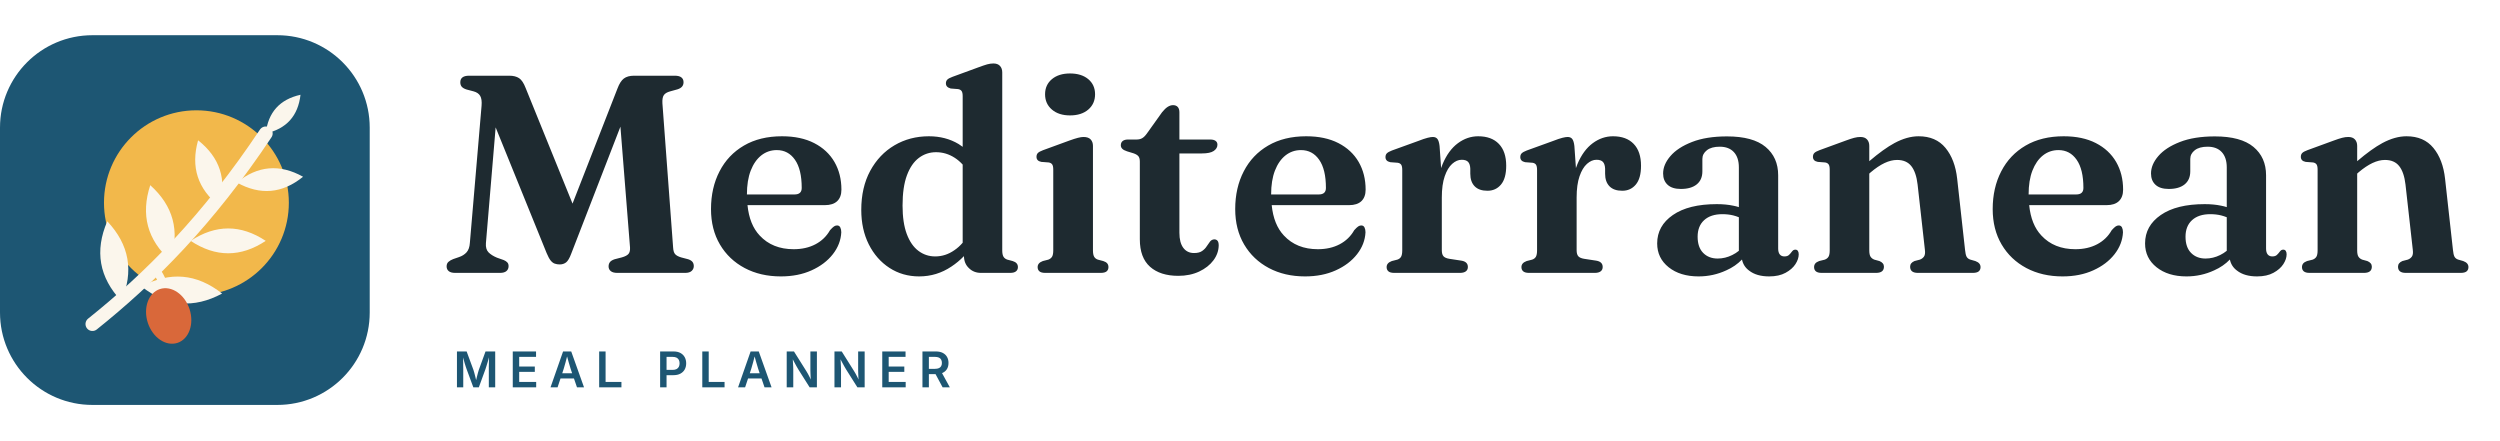
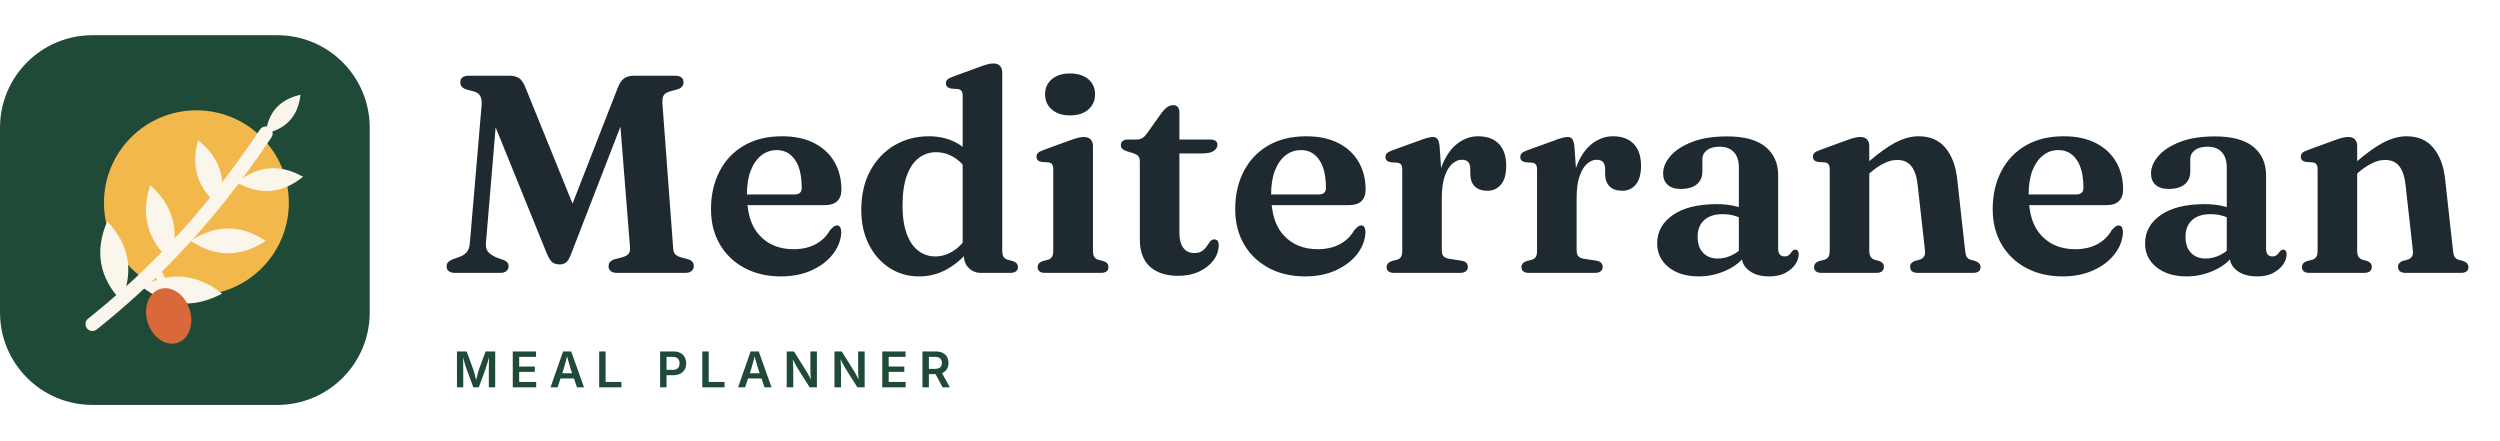
<svg xmlns="http://www.w3.org/2000/svg" viewBox="0 0 568 100">
  <g transform="translate(0 8) scale(1.3125)">
-     <rect width="64" height="64" rx="16" fill="#1D5673" />
+     <rect width="64" height="64" rx="16" fill="#1F4A38" />
    <circle cx="34" cy="29" r="16" fill="#F2B84B" />
    <path d="M16 50 C26 42 36 32 46 17" fill="none" stroke="#FBF6EC" stroke-width="2.4" stroke-linecap="round" />
    <path d="M21 46Q24.31 38.31 18.57 32.21Q15.25 39.91 21 46ZM24.5 43.5Q31.07 48.69 38.45 44.72Q31.87 39.53 24.5 43.5ZM29.5 39Q32 31.34 26.01 25.96Q23.5 33.62 29.5 39ZM33 35.6Q39.5 39.9 46 35.6Q39.5 31.3 33 35.6ZM38 29.6Q39.95 22.66 34.29 18.19Q32.34 25.13 38 29.6ZM41 25.5Q47.07 28.88 52.46 24.5Q46.39 21.11 41 25.5ZM46 17Q51.39 15.8 52.02 10.31Q46.63 11.51 46 17Z" fill="#FBF6EC" />
    <path d="M27 40.6 Q28.5 43 28.6 44.5" fill="none" stroke="#FBF6EC" stroke-width="1.4" stroke-linecap="round" />
    <ellipse cx="29.2" cy="48.6" rx="3.8" ry="4.9" transform="rotate(-18 29.2 48.6)" fill="#D9683A" />
  </g>
  <path d="M119.42 19.98L130.08 46.26L140.29 20.11Q140.90 18.48 141.74 17.84Q142.59 17.20 144.06 17.20L153.31 17.20Q154.30 17.20 154.80 17.58Q155.30 17.97 155.30 18.67Q155.30 19.28 154.96 19.68Q154.62 20.08 153.92 20.30L152.29 20.75Q151.20 21.04 150.82 21.62Q150.43 22.19 150.50 23.47L152.93 56.21Q152.99 57.30 153.39 57.74Q153.79 58.19 154.75 58.48L156.35 58.90Q157.02 59.12 157.33 59.50Q157.63 59.89 157.63 60.46Q157.63 61.10 157.15 61.55Q156.67 62 155.68 62L140.26 62Q139.26 62 138.77 61.60Q138.27 61.20 138.27 60.53Q138.27 59.95 138.58 59.55Q138.88 59.15 139.65 58.90L141.28 58.48Q142.40 58.16 142.80 57.68Q143.20 57.20 143.14 56.21L140.96 28.78L129.79 57.62Q129.22 59.15 128.61 59.62Q128 60.08 127.17 60.08Q126.56 60.08 126.05 59.90Q125.54 59.73 125.10 59.18Q124.67 58.64 124.19 57.49L112.61 28.94L110.40 55.25Q110.30 56.62 110.99 57.33Q111.68 58.03 112.90 58.54L114.46 59.09Q114.98 59.31 115.26 59.62Q115.55 59.92 115.55 60.46Q115.55 61.17 115.07 61.58Q114.59 62 113.60 62L103.42 62Q102.43 62 101.95 61.60Q101.47 61.20 101.47 60.53Q101.47 59.86 101.89 59.49Q102.30 59.12 102.98 58.86L104.26 58.42Q105.34 58.06 106 57.33Q106.66 56.59 106.75 55.22L109.41 24.05Q109.54 22.54 109.10 21.79Q108.67 21.04 107.58 20.75L106.02 20.34Q105.28 20.11 104.93 19.73Q104.58 19.34 104.58 18.70Q104.58 17.20 106.59 17.20L115.71 17.20Q117.09 17.20 117.94 17.76Q118.78 18.32 119.42 19.98M191.17 43.09Q191.17 44.78 190.21 45.70Q189.25 46.61 187.40 46.61L169.83 46.61Q170.28 51.06 172.61 53.52Q175.49 56.62 180.32 56.62Q183.14 56.62 185.27 55.50Q187.40 54.38 188.58 52.30Q189.16 51.66 189.49 51.44Q189.83 51.22 190.18 51.22Q190.69 51.22 190.92 51.68Q191.14 52.14 191.14 52.78Q191.01 55.47 189.22 57.76Q187.43 60.05 184.39 61.42Q181.35 62.80 177.41 62.80Q172.77 62.80 169.19 60.90Q165.60 58.99 163.57 55.55Q161.54 52.11 161.54 47.50Q161.54 42.67 163.48 38.93Q165.41 35.18 169.03 33.07Q172.64 30.96 177.67 30.96Q181.96 30.96 184.98 32.51Q188 34.06 189.59 36.80Q191.17 39.54 191.17 43.09M169.70 44.18L180.52 44.18Q182.15 44.18 182.15 42.70Q182.15 38.48 180.61 36.29Q179.08 34.10 176.48 34.10Q174.50 34.10 172.96 35.31Q171.43 36.53 170.56 38.77Q169.70 41.01 169.70 44.18M195.68 47.70Q195.68 42.58 197.71 38.82Q199.75 35.06 203.23 33.01Q206.72 30.96 211.04 30.96Q214.85 30.96 217.79 32.72Q218.27 33.04 218.72 33.36L218.72 21.84Q218.72 21.04 218.48 20.69Q218.24 20.34 217.67 20.24L216 20.11Q215.43 19.95 215.17 19.66Q214.91 19.38 214.91 18.93Q214.91 18.42 215.22 18.10Q215.52 17.78 216.39 17.46L222.34 15.28Q223.55 14.83 224.29 14.62Q225.03 14.42 225.70 14.42Q226.69 14.42 227.20 14.98Q227.71 15.54 227.71 16.46L227.71 56.88Q227.71 57.87 228 58.34Q228.29 58.80 228.87 58.99L230.08 59.31Q230.69 59.50 230.98 59.84Q231.27 60.18 231.27 60.69Q231.27 61.30 230.83 61.65Q230.40 62 229.51 62L222.88 62Q221.22 62 220.13 60.91Q219.04 59.89 219.01 58.19Q217.67 59.57 216.16 60.56Q212.83 62.80 208.83 62.80Q205.06 62.80 202.08 60.86Q199.11 58.93 197.39 55.52Q195.68 52.11 195.68 47.70M218.72 55.15L218.72 37.39Q217.86 36.46 216.93 35.86Q214.95 34.58 212.67 34.58Q210.50 34.58 208.77 35.87Q207.04 37.17 206.05 39.84Q205.06 42.51 205.06 46.70Q205.06 50.61 206.02 53.17Q206.98 55.73 208.66 56.99Q210.34 58.26 212.48 58.26Q214.82 58.26 216.83 56.85Q217.83 56.18 218.72 55.15M248.32 33.14L248.32 56.88Q248.32 57.87 248.60 58.34Q248.87 58.80 249.44 58.99L250.66 59.31Q251.27 59.50 251.56 59.84Q251.84 60.18 251.84 60.69Q251.84 61.30 251.43 61.65Q251.01 62 250.08 62L237.48 62Q236.58 62 236.16 61.65Q235.75 61.30 235.75 60.69Q235.75 60.21 236.04 59.87Q236.32 59.54 236.93 59.31L238.18 58.99Q238.76 58.77 239.03 58.32Q239.30 57.87 239.30 56.88L239.30 38.54Q239.30 37.71 239.06 37.36Q238.82 37.01 238.28 36.91L236.58 36.78Q236 36.66 235.75 36.37Q235.49 36.08 235.49 35.63Q235.49 35.09 235.80 34.77Q236.10 34.45 236.96 34.13L242.92 31.95Q244.16 31.50 244.92 31.31Q245.67 31.12 246.18 31.12Q247.27 31.12 247.80 31.68Q248.32 32.24 248.32 33.14M243.11 26.22Q240.55 26.22 239 24.90Q237.44 23.57 237.44 21.42Q237.44 19.28 239 17.98Q240.55 16.69 243.11 16.69Q245.70 16.69 247.25 17.98Q248.80 19.28 248.80 21.42Q248.80 23.57 247.25 24.90Q245.70 26.22 243.11 26.22M257.53 34.83L256.06 34.38Q255.29 34.13 254.97 33.79Q254.65 33.46 254.65 33.01Q254.65 32.37 255.08 32.03Q255.52 31.70 256.25 31.70L258.20 31.70Q258.97 31.70 259.48 31.41Q260 31.12 260.54 30.38L264.03 25.49Q264.70 24.66 265.31 24.27Q265.92 23.89 266.52 23.89Q267.20 23.89 267.58 24.30Q267.96 24.72 267.96 25.52L267.96 31.70L275 31.70Q275.74 31.70 276.17 32Q276.60 32.30 276.60 32.88Q276.60 33.71 275.77 34.29Q274.94 34.86 273.08 34.86L267.96 34.86L267.96 52.88Q267.96 55.12 268.84 56.30Q269.72 57.49 271.29 57.49Q272.48 57.49 273.13 57.02Q273.79 56.56 274.17 55.95Q274.56 55.34 274.92 54.88Q275.29 54.42 275.87 54.38Q276.35 54.38 276.62 54.70Q276.89 55.02 276.89 55.76Q276.86 57.58 275.69 59.15Q274.52 60.72 272.44 61.70Q270.36 62.67 267.71 62.67Q263.61 62.67 261.29 60.61Q258.97 58.54 258.97 54.38L258.97 36.72Q258.97 35.89 258.64 35.49Q258.30 35.09 257.53 34.83M310.27 43.09Q310.27 44.78 309.31 45.70Q308.35 46.61 306.50 46.61L288.93 46.61Q289.38 51.06 291.71 53.52Q294.59 56.62 299.42 56.62Q302.24 56.62 304.37 55.50Q306.50 54.38 307.68 52.30Q308.26 51.66 308.59 51.44Q308.93 51.22 309.28 51.22Q309.79 51.22 310.02 51.68Q310.24 52.14 310.24 52.78Q310.11 55.47 308.32 57.76Q306.53 60.05 303.49 61.42Q300.45 62.80 296.51 62.80Q291.87 62.80 288.29 60.90Q284.70 58.99 282.67 55.55Q280.64 52.11 280.64 47.50Q280.64 42.67 282.58 38.93Q284.51 35.18 288.13 33.07Q291.74 30.96 296.77 30.96Q301.06 30.96 304.08 32.51Q307.10 34.06 308.69 36.80Q310.27 39.54 310.27 43.09M288.80 44.18L299.62 44.18Q301.25 44.18 301.25 42.70Q301.25 38.48 299.71 36.29Q298.18 34.10 295.58 34.10Q293.60 34.10 292.06 35.31Q290.53 36.53 289.66 38.77Q288.80 41.01 288.80 44.18M327.07 33.17L327.42 38.19Q327.58 37.71 327.77 37.26Q329.09 34.13 331.23 32.54Q333.37 30.96 335.84 30.96Q338.88 30.96 340.54 32.69Q342.21 34.42 342.21 37.65Q342.21 40.53 341.02 41.94Q339.84 43.34 337.95 43.34Q336.03 43.34 335.04 42.32Q334.05 41.30 334.05 39.47L334.05 38.32Q334.01 37.30 333.57 36.80Q333.12 36.30 332.09 36.30Q330.97 36.30 329.93 37.23Q328.89 38.16 328.24 40.05Q327.58 41.94 327.58 44.88L327.58 56.85Q327.58 57.78 327.95 58.21Q328.32 58.64 329.28 58.80L332.03 59.22Q332.77 59.34 333.13 59.70Q333.50 60.05 333.50 60.66Q333.50 61.30 333.04 61.65Q332.57 62 331.71 62L316.77 62Q315.87 62 315.45 61.65Q315.04 61.30 315.04 60.69Q315.04 60.21 315.33 59.87Q315.61 59.54 316.22 59.31L317.47 58.99Q318.05 58.80 318.32 58.34Q318.59 57.87 318.59 56.88L318.59 38.61Q318.59 37.78 318.35 37.42Q318.11 37.07 317.57 36.98L315.87 36.85Q315.29 36.72 315.04 36.43Q314.78 36.14 314.78 35.70Q314.78 35.15 315.10 34.83Q315.42 34.51 316.25 34.19L322.08 32.08Q323.65 31.47 324.38 31.30Q325.12 31.12 325.53 31.12Q326.24 31.12 326.59 31.58Q326.94 32.05 327.07 33.17M357.70 33.17L358.05 38.19Q358.21 37.71 358.40 37.26Q359.72 34.13 361.86 32.54Q364 30.96 366.47 30.96Q369.51 30.96 371.17 32.69Q372.84 34.42 372.84 37.65Q372.84 40.53 371.65 41.94Q370.47 43.34 368.58 43.34Q366.66 43.34 365.67 42.32Q364.68 41.30 364.68 39.47L364.68 38.32Q364.64 37.30 364.20 36.80Q363.75 36.30 362.72 36.30Q361.60 36.30 360.56 37.23Q359.52 38.16 358.87 40.05Q358.21 41.94 358.21 44.88L358.21 56.85Q358.21 57.78 358.58 58.21Q358.95 58.64 359.91 58.80L362.66 59.22Q363.40 59.34 363.76 59.70Q364.13 60.05 364.13 60.66Q364.13 61.30 363.67 61.65Q363.20 62 362.34 62L347.40 62Q346.50 62 346.08 61.65Q345.67 61.30 345.67 60.69Q345.67 60.21 345.96 59.87Q346.24 59.54 346.85 59.31L348.10 58.99Q348.68 58.80 348.95 58.34Q349.22 57.87 349.22 56.88L349.22 38.61Q349.22 37.78 348.98 37.42Q348.74 37.07 348.20 36.98L346.50 36.85Q345.92 36.72 345.67 36.43Q345.41 36.14 345.41 35.70Q345.41 35.15 345.73 34.83Q346.05 34.51 346.88 34.19L352.71 32.08Q354.28 31.47 355.01 31.30Q355.75 31.12 356.16 31.12Q356.87 31.12 357.22 31.58Q357.57 32.05 357.70 33.17M376.51 55.31Q376.51 51.31 380.08 48.85Q383.65 46.38 390.05 46.38Q392.13 46.38 393.82 46.74Q394.46 46.86 395.07 47.06L395.07 38.03Q395.07 35.79 393.94 34.56Q392.80 33.33 390.72 33.33Q388.83 33.33 387.81 34.13Q386.78 34.93 386.78 36.11L386.78 38.93Q386.78 40.85 385.50 41.89Q384.22 42.93 381.89 42.93Q379.90 42.93 378.88 41.98Q377.86 41.04 377.86 39.41Q377.86 37.39 379.52 35.46Q381.18 33.52 384.42 32.26Q387.65 30.99 392.38 30.99Q398.27 30.99 401.14 33.38Q404 35.76 404 39.82L404 56.46Q404 57.36 404.37 57.81Q404.74 58.26 405.41 58.26Q406.11 58.26 406.46 57.92Q406.82 57.58 407.07 57.23Q407.23 57.01 407.42 56.86Q407.62 56.72 407.90 56.72Q408.29 56.72 408.48 57.01Q408.67 57.30 408.67 57.78Q408.67 58.86 407.92 60.02Q407.17 61.17 405.68 61.98Q404.19 62.80 401.95 62.80Q399.10 62.80 397.41 61.49Q396.10 60.53 395.78 58.96Q394.30 60.50 392.22 61.42Q389.25 62.80 385.92 62.80Q381.73 62.80 379.12 60.72Q376.51 58.64 376.51 55.31M395.07 56.98L395.07 49.36Q394.43 49.10 393.79 48.94Q392.64 48.66 391.33 48.66Q388.67 48.66 387.18 50.02Q385.70 51.38 385.70 53.78Q385.70 56.18 386.96 57.46Q388.22 58.74 390.24 58.74Q391.97 58.74 393.57 57.94Q394.37 57.55 395.07 56.98M424.70 33.14L424.70 36.62Q428 33.81 430.43 32.50Q433.31 30.96 435.90 30.96Q439.84 30.96 442.01 33.60Q444.19 36.24 444.67 40.62L446.46 56.78Q446.56 57.84 446.81 58.32Q447.07 58.80 447.68 58.99L448.80 59.31Q449.41 59.54 449.69 59.87Q449.98 60.21 449.98 60.69Q449.98 61.30 449.57 61.65Q449.15 62 448.22 62L435.74 62Q433.98 62 433.98 60.59Q433.98 59.73 434.97 59.31L436.19 58.99Q436.80 58.77 437.13 58.29Q437.47 57.81 437.34 56.78L435.68 41.94Q435.36 39.15 434.25 37.74Q433.15 36.34 431.01 36.34Q429.66 36.34 428.17 37.04Q426.69 37.74 425.02 39.15L424.70 39.44L424.70 56.88Q424.70 57.87 424.99 58.32Q425.28 58.77 425.85 58.99L427.01 59.31Q428.03 59.73 428.03 60.59Q428.03 62 426.24 62L413.89 62Q412.99 62 412.57 61.65Q412.16 61.30 412.16 60.69Q412.16 60.21 412.43 59.87Q412.70 59.54 413.31 59.31L414.59 58.99Q415.17 58.77 415.44 58.32Q415.71 57.87 415.71 56.88L415.71 38.54Q415.71 37.71 415.47 37.36Q415.23 37.01 414.69 36.91L412.99 36.78Q412.41 36.66 412.16 36.37Q411.90 36.08 411.90 35.63Q411.90 35.09 412.21 34.77Q412.51 34.45 413.37 34.13L419.33 31.95Q420.54 31.50 421.28 31.31Q422.01 31.12 422.69 31.12Q423.68 31.12 424.19 31.68Q424.70 32.24 424.70 33.14M482.37 43.09Q482.37 44.78 481.41 45.70Q480.45 46.61 478.60 46.61L461.03 46.61Q461.48 51.06 463.81 53.52Q466.69 56.62 471.52 56.62Q474.34 56.62 476.47 55.50Q478.60 54.38 479.78 52.30Q480.36 51.66 480.69 51.44Q481.03 51.22 481.38 51.22Q481.89 51.22 482.12 51.68Q482.34 52.14 482.34 52.78Q482.21 55.47 480.42 57.76Q478.63 60.05 475.59 61.42Q472.55 62.80 468.61 62.80Q463.97 62.80 460.39 60.90Q456.80 58.99 454.77 55.55Q452.74 52.11 452.74 47.50Q452.74 42.67 454.68 38.93Q456.61 35.18 460.23 33.07Q463.84 30.96 468.87 30.96Q473.16 30.96 476.18 32.51Q479.20 34.06 480.79 36.80Q482.37 39.54 482.37 43.09M460.90 44.18L471.72 44.18Q473.35 44.18 473.35 42.70Q473.35 38.48 471.81 36.29Q470.28 34.10 467.68 34.10Q465.70 34.10 464.16 35.31Q462.63 36.53 461.76 38.77Q460.90 41.01 460.90 44.18M487.36 55.31Q487.36 51.31 490.93 48.85Q494.50 46.38 500.90 46.38Q502.98 46.38 504.67 46.74Q505.31 46.86 505.92 47.06L505.92 38.03Q505.92 35.79 504.79 34.56Q503.65 33.33 501.57 33.33Q499.68 33.33 498.66 34.13Q497.63 34.93 497.63 36.11L497.63 38.93Q497.63 40.85 496.35 41.89Q495.07 42.93 492.74 42.93Q490.75 42.93 489.73 41.98Q488.71 41.04 488.71 39.41Q488.71 37.39 490.37 35.46Q492.03 33.52 495.27 32.26Q498.50 30.99 503.23 30.99Q509.12 30.99 511.99 33.38Q514.85 35.76 514.85 39.82L514.85 56.46Q514.85 57.36 515.22 57.81Q515.59 58.26 516.26 58.26Q516.96 58.26 517.31 57.92Q517.67 57.58 517.92 57.23Q518.08 57.01 518.27 56.86Q518.47 56.72 518.75 56.72Q519.14 56.72 519.33 57.01Q519.52 57.30 519.52 57.78Q519.52 58.86 518.77 60.02Q518.02 61.17 516.53 61.98Q515.04 62.80 512.80 62.80Q509.95 62.80 508.26 61.49Q506.95 60.53 506.63 58.96Q505.15 60.50 503.07 61.42Q500.10 62.80 496.77 62.80Q492.58 62.80 489.97 60.72Q487.36 58.64 487.36 55.31M505.92 56.98L505.92 49.36Q505.28 49.10 504.64 48.94Q503.49 48.66 502.18 48.66Q499.52 48.66 498.03 50.02Q496.55 51.38 496.55 53.78Q496.55 56.18 497.81 57.46Q499.07 58.74 501.09 58.74Q502.82 58.74 504.42 57.94Q505.22 57.55 505.92 56.98M535.55 33.14L535.55 36.62Q538.85 33.81 541.28 32.50Q544.16 30.96 546.75 30.96Q550.69 30.96 552.86 33.60Q555.04 36.24 555.52 40.62L557.31 56.78Q557.41 57.84 557.66 58.32Q557.92 58.80 558.53 58.99L559.65 59.31Q560.26 59.54 560.54 59.87Q560.83 60.21 560.83 60.69Q560.83 61.30 560.42 61.65Q560 62 559.07 62L546.59 62Q544.83 62 544.83 60.59Q544.83 59.73 545.82 59.31L547.04 58.99Q547.65 58.77 547.98 58.29Q548.32 57.81 548.19 56.78L546.53 41.94Q546.21 39.15 545.10 37.74Q544 36.34 541.86 36.34Q540.51 36.34 539.02 37.04Q537.54 37.74 535.87 39.15L535.55 39.44L535.55 56.88Q535.55 57.87 535.84 58.32Q536.13 58.77 536.70 58.99L537.86 59.31Q538.88 59.73 538.88 60.59Q538.88 62 537.09 62L524.74 62Q523.84 62 523.42 61.65Q523.01 61.30 523.01 60.69Q523.01 60.21 523.28 59.87Q523.55 59.54 524.16 59.31L525.44 58.99Q526.02 58.77 526.29 58.32Q526.56 57.87 526.56 56.88L526.56 38.54Q526.56 37.71 526.32 37.36Q526.08 37.01 525.54 36.91L523.84 36.78Q523.26 36.66 523.01 36.37Q522.75 36.08 522.75 35.63Q522.75 35.09 523.06 34.77Q523.36 34.45 524.22 34.13L530.18 31.95Q531.39 31.50 532.13 31.31Q532.86 31.12 533.54 31.12Q534.53 31.12 535.04 31.68Q535.55 32.24 535.55 33.14" fill="#1E2A30" />
-   <path d="M105.25 88L103.82 88L103.82 79.85L106.02 79.85L107.57 84.06Q107.65 84.29 107.75 84.66Q107.85 85.03 107.96 85.46Q108.06 85.88 108.16 86.29Q108.17 86.32 108.17 86.35Q108.18 86.33 108.19 86.30Q108.28 85.90 108.39 85.47Q108.50 85.04 108.60 84.67Q108.70 84.30 108.78 84.06L110.31 79.85L112.51 79.85L112.51 88L111.06 88L111.06 83.89Q111.06 83.63 111.06 83.25Q111.07 82.88 111.08 82.45Q111.09 82.03 111.10 81.59Q111.10 81.38 111.10 81.17Q111.04 81.41 110.98 81.65Q110.85 82.10 110.72 82.52Q110.60 82.95 110.48 83.30Q110.37 83.66 110.29 83.89L108.79 88L107.54 88L106.02 83.89Q105.94 83.66 105.82 83.31Q105.71 82.96 105.58 82.54Q105.46 82.12 105.33 81.66Q105.26 81.44 105.20 81.22Q105.20 81.38 105.21 81.56Q105.22 81.99 105.23 82.42Q105.24 82.85 105.24 83.23Q105.25 83.61 105.25 83.89L105.25 88M121.82 88L116.50 88L116.50 79.85L121.79 79.85L121.79 81.08L117.96 81.08L117.96 83.28L121.51 83.28L121.51 84.49L117.96 84.49L117.96 86.77L121.82 86.77L121.82 88M126.68 88L125.08 88L127.93 79.85L129.78 79.85L132.69 88L131.09 88L130.40 85.98L127.35 85.98L126.68 88M127.74 84.81L129.99 84.81L129.64 83.77Q129.43 83.11 129.20 82.28Q129.03 81.69 128.84 80.98Q128.66 81.70 128.50 82.30Q128.28 83.13 128.08 83.77L127.74 84.81M141.19 88L136.13 88L136.13 79.85L137.59 79.85L137.59 86.77L141.19 86.77L141.19 88M151.44 88L149.98 88L149.98 79.85L153.03 79.85Q153.96 79.85 154.60 80.20Q155.24 80.55 155.57 81.16Q155.90 81.77 155.90 82.55Q155.90 83.33 155.57 83.94Q155.24 84.54 154.59 84.89Q153.95 85.24 153 85.24L151.44 85.24L151.44 88M151.44 81.08L151.44 84.04L152.81 84.04Q153.37 84.04 153.72 83.85Q154.07 83.66 154.24 83.32Q154.40 82.98 154.40 82.55Q154.40 82.12 154.24 81.78Q154.07 81.45 153.72 81.26Q153.36 81.08 152.80 81.08L151.44 81.08M164.62 88L159.56 88L159.56 79.85L161.02 79.85L161.02 86.77L164.62 86.77L164.62 88M169.29 88L167.69 88L170.54 79.85L172.39 79.85L175.30 88L173.70 88L173.01 85.98L169.96 85.98L169.29 88M170.35 84.81L172.60 84.81L172.25 83.77Q172.04 83.11 171.81 82.28Q171.64 81.69 171.45 80.98Q171.27 81.70 171.11 82.30Q170.89 83.13 170.69 83.77L170.35 84.81M180.23 88L178.74 88L178.74 79.85L180.39 79.85L183.21 84.34Q183.38 84.62 183.58 84.97Q183.78 85.33 183.99 85.76Q184.10 85.99 184.21 86.23Q184.19 86.01 184.18 85.78Q184.15 85.30 184.14 84.86Q184.12 84.43 184.12 84.13L184.12 79.85L185.60 79.85L185.60 88L183.95 88L181.40 83.96Q181.16 83.57 180.95 83.19Q180.74 82.82 180.49 82.34Q180.33 82.03 180.12 81.64Q180.15 81.99 180.16 82.32Q180.19 82.85 180.21 83.28Q180.23 83.70 180.23 83.95L180.23 88M191.08 88L189.59 88L189.59 79.85L191.24 79.85L194.06 84.34Q194.23 84.62 194.43 84.97Q194.63 85.33 194.84 85.76Q194.95 85.99 195.06 86.23Q195.04 86.01 195.03 85.78Q195 85.30 194.99 84.86Q194.97 84.43 194.97 84.13L194.97 79.85L196.45 79.85L196.45 88L194.80 88L192.25 83.96Q192.01 83.57 191.80 83.19Q191.59 82.82 191.34 82.34Q191.18 82.03 190.97 81.64Q191 81.99 191.01 82.32Q191.04 82.85 191.06 83.28Q191.08 83.70 191.08 83.95L191.08 88M205.77 88L200.45 88L200.45 79.85L205.74 79.85L205.74 81.08L201.91 81.08L201.91 83.28L205.46 83.28L205.46 84.49L201.91 84.49L201.91 86.77L205.77 86.77L205.77 88M211.04 88L209.58 88L209.58 79.85L212.63 79.85Q213.56 79.85 214.20 80.18Q214.84 80.51 215.17 81.10Q215.50 81.68 215.50 82.46Q215.50 83.24 215.17 83.81Q214.84 84.39 214.19 84.70Q214.11 84.74 214.03 84.77L215.80 88L214.16 88L212.56 85.01L211.04 85.01L211.04 88M211.04 81.08L211.04 83.80L212.41 83.80Q212.97 83.80 213.32 83.64Q213.67 83.49 213.83 83.19Q214 82.89 214 82.46Q214 82.02 213.83 81.71Q213.67 81.40 213.31 81.24Q212.96 81.08 212.40 81.08" fill="#1D5673" />
+   <path d="M105.25 88L103.82 88L103.82 79.85L106.02 79.85L107.57 84.06Q107.65 84.29 107.75 84.66Q107.85 85.03 107.96 85.46Q108.06 85.88 108.16 86.29Q108.17 86.32 108.17 86.35Q108.18 86.33 108.19 86.30Q108.28 85.90 108.39 85.47Q108.50 85.04 108.60 84.67Q108.70 84.30 108.78 84.06L110.31 79.85L112.51 79.85L112.51 88L111.06 88L111.06 83.89Q111.06 83.63 111.06 83.25Q111.07 82.88 111.08 82.45Q111.09 82.03 111.10 81.59Q111.10 81.38 111.10 81.17Q111.04 81.41 110.98 81.65Q110.85 82.10 110.72 82.52Q110.60 82.95 110.48 83.30Q110.37 83.66 110.29 83.89L108.79 88L107.54 88L106.02 83.89Q105.94 83.66 105.82 83.31Q105.71 82.96 105.58 82.54Q105.46 82.12 105.33 81.66Q105.26 81.44 105.20 81.22Q105.20 81.38 105.21 81.56Q105.22 81.99 105.23 82.42Q105.24 82.85 105.24 83.23Q105.25 83.61 105.25 83.89L105.25 88M121.82 88L116.50 88L116.50 79.85L121.79 79.85L121.79 81.08L117.96 81.08L117.96 83.28L121.51 83.28L121.51 84.49L117.96 84.49L117.96 86.77L121.82 86.77L121.82 88M126.68 88L125.08 88L127.93 79.85L129.78 79.85L132.69 88L131.09 88L130.40 85.98L127.35 85.98L126.68 88M127.74 84.81L129.99 84.81L129.64 83.77Q129.43 83.11 129.20 82.28Q129.03 81.69 128.84 80.98Q128.66 81.70 128.50 82.30Q128.28 83.13 128.08 83.77L127.74 84.81M141.19 88L136.13 88L136.13 79.85L137.59 79.85L137.59 86.77L141.19 86.77L141.19 88M151.44 88L149.98 88L149.98 79.85L153.03 79.85Q153.96 79.85 154.60 80.20Q155.24 80.55 155.57 81.16Q155.90 81.77 155.90 82.55Q155.90 83.33 155.57 83.94Q155.24 84.54 154.59 84.89Q153.95 85.24 153 85.24L151.44 85.24L151.44 88M151.44 81.08L151.44 84.04L152.81 84.04Q153.37 84.04 153.72 83.85Q154.07 83.66 154.24 83.32Q154.40 82.98 154.40 82.55Q154.40 82.12 154.24 81.78Q154.07 81.45 153.72 81.26Q153.36 81.08 152.80 81.08L151.44 81.08M164.62 88L159.56 88L159.56 79.85L161.02 79.85L161.02 86.77L164.62 86.77L164.62 88M169.29 88L167.69 88L170.54 79.85L172.39 79.85L175.30 88L173.70 88L173.01 85.98L169.96 85.98L169.29 88M170.35 84.81L172.60 84.81L172.25 83.77Q172.04 83.11 171.81 82.28Q171.64 81.69 171.45 80.98Q171.27 81.70 171.11 82.30Q170.89 83.13 170.69 83.77L170.35 84.81M180.23 88L178.74 88L178.74 79.85L180.39 79.85L183.21 84.34Q183.38 84.62 183.58 84.97Q183.78 85.33 183.99 85.76Q184.10 85.99 184.21 86.23Q184.19 86.01 184.18 85.78Q184.15 85.30 184.14 84.86Q184.12 84.43 184.12 84.13L184.12 79.85L185.60 79.85L185.60 88L183.95 88L181.40 83.96Q181.16 83.57 180.95 83.19Q180.74 82.82 180.49 82.34Q180.33 82.03 180.12 81.64Q180.15 81.99 180.16 82.32Q180.19 82.85 180.21 83.28Q180.23 83.70 180.23 83.95L180.23 88M191.08 88L189.59 88L189.59 79.85L191.24 79.85L194.06 84.34Q194.23 84.62 194.43 84.97Q194.63 85.33 194.84 85.76Q194.95 85.99 195.06 86.23Q195.04 86.01 195.03 85.78Q195 85.30 194.99 84.86Q194.97 84.43 194.97 84.13L194.97 79.85L196.45 79.85L196.45 88L194.80 88L192.25 83.96Q192.01 83.57 191.80 83.19Q191.59 82.82 191.34 82.34Q191.18 82.03 190.97 81.64Q191 81.99 191.01 82.32Q191.04 82.85 191.06 83.28Q191.08 83.70 191.08 83.95L191.08 88M205.77 88L200.45 88L200.45 79.85L205.74 79.85L205.74 81.08L201.91 81.08L201.91 83.28L205.46 83.28L205.46 84.49L201.91 84.49L201.91 86.77L205.77 86.77L205.77 88M211.04 88L209.58 88L209.58 79.85L212.63 79.85Q213.56 79.85 214.20 80.18Q214.84 80.51 215.17 81.10Q215.50 81.68 215.50 82.46Q215.50 83.24 215.17 83.81Q214.84 84.39 214.19 84.70Q214.11 84.74 214.03 84.77L215.80 88L214.16 88L212.56 85.01L211.04 85.01L211.04 88M211.04 81.08L211.04 83.80L212.41 83.80Q212.97 83.80 213.32 83.64Q213.67 83.49 213.83 83.19Q214 82.89 214 82.46Q214 82.02 213.83 81.71Q213.67 81.40 213.31 81.24Q212.96 81.08 212.40 81.08" fill="#1F4A38" />
</svg>
